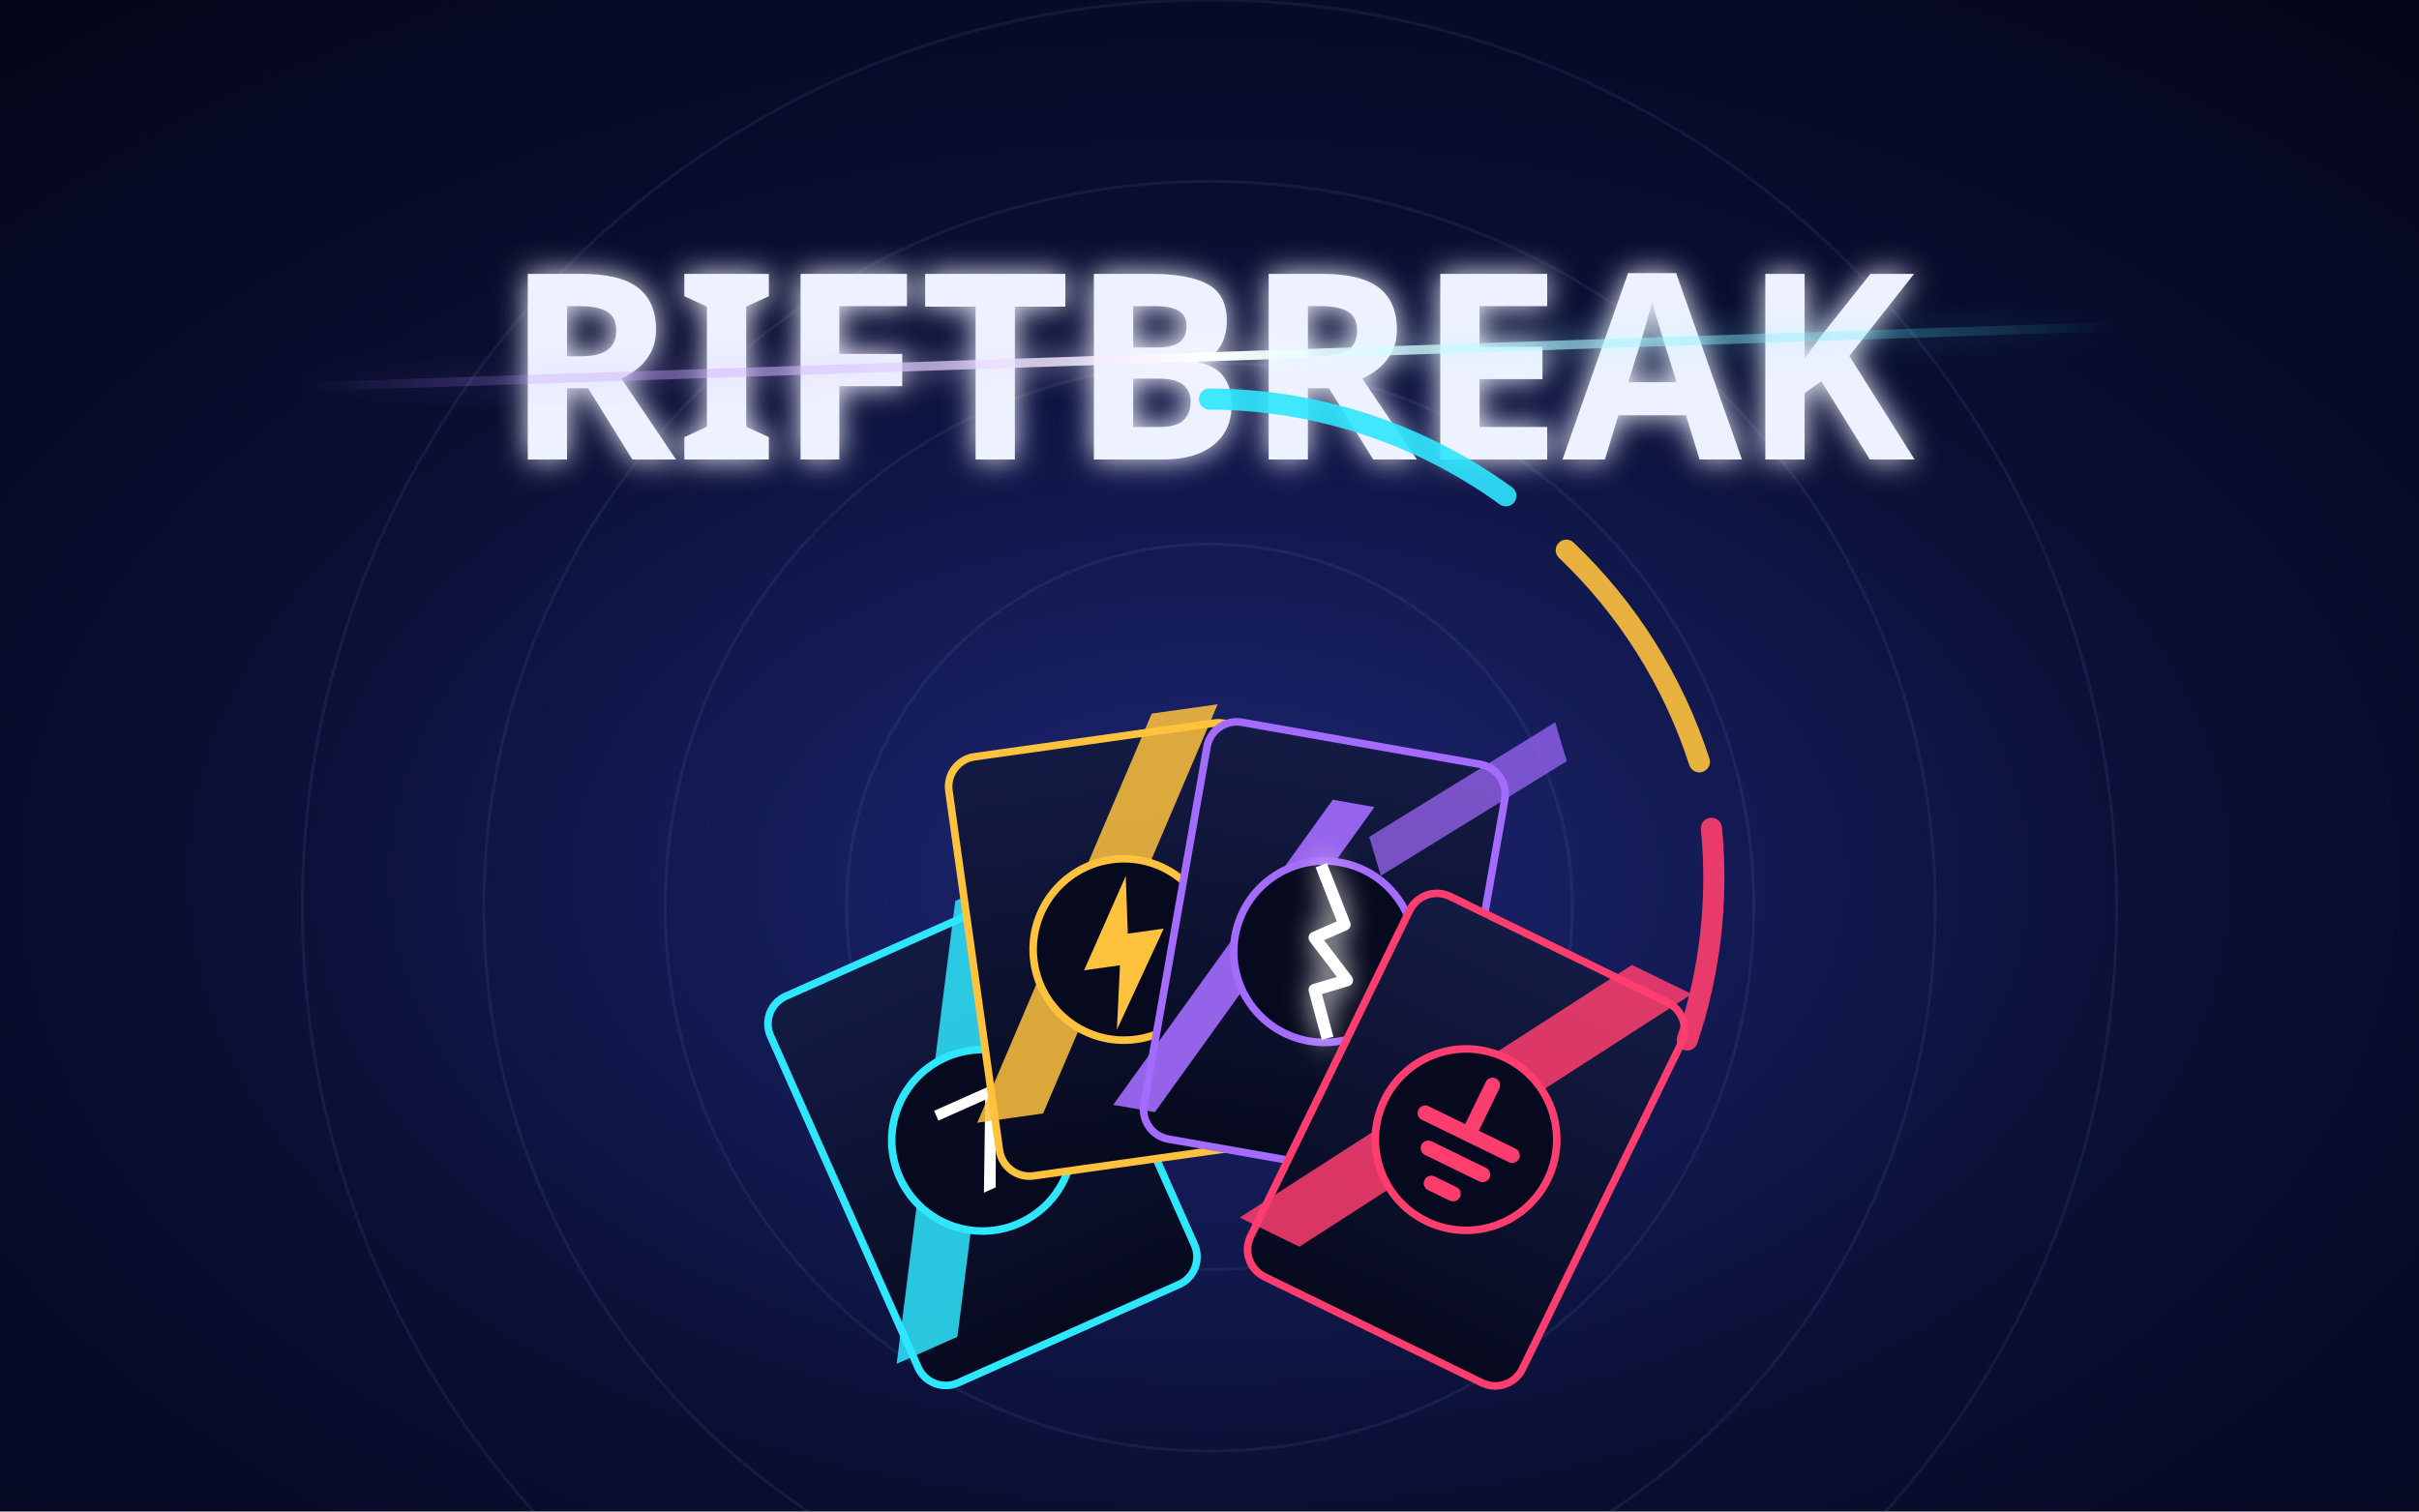
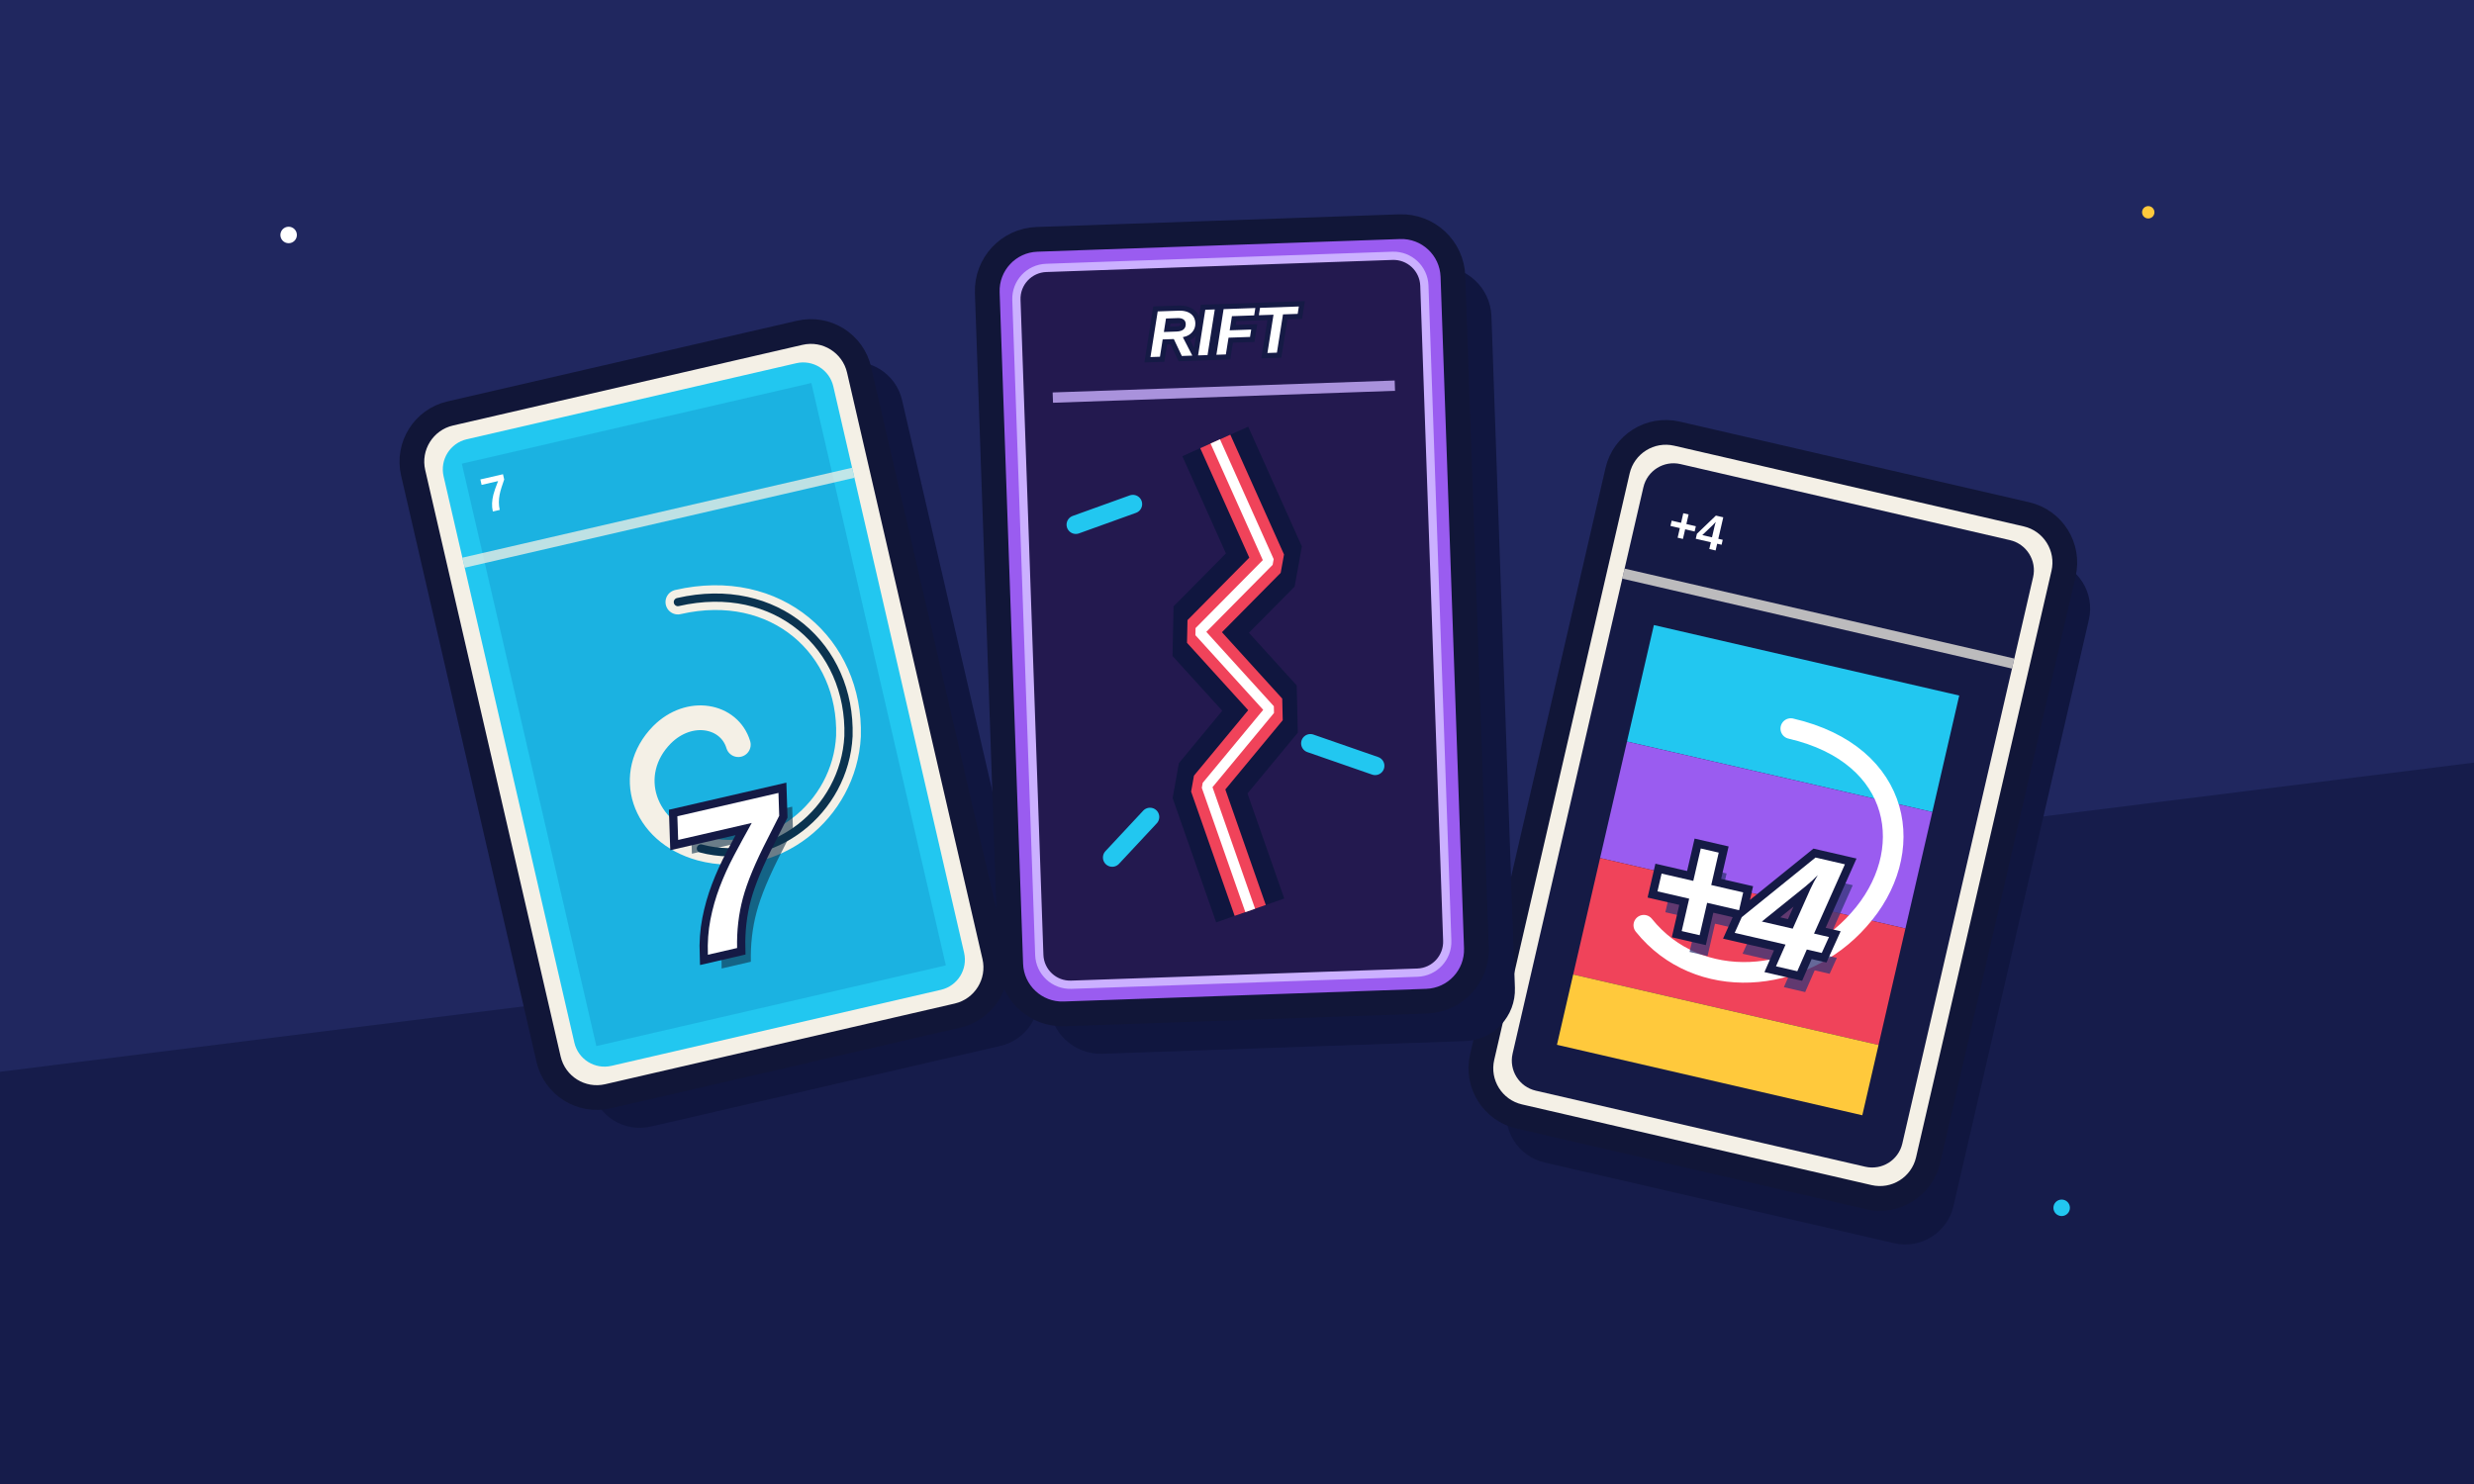
- <svg xmlns="http://www.w3.org/2000/svg" viewBox="0 0 800 500">
-   <defs>
-     <radialGradient id="bg" cx="50%" cy="58%" r="75%">
-       <stop offset="0" stop-color="#1d2675" />
-       <stop offset=".55" stop-color="#0a0f33" />
-       <stop offset="1" stop-color="#04061a" />
-     </radialGradient>
-     <linearGradient id="seam" x1="0" x2="1">
-       <stop offset="0" stop-color="#a46bff" stop-opacity="0" />
-       <stop offset=".5" stop-color="#ffffff" />
-       <stop offset="1" stop-color="#2fe6ff" stop-opacity="0" />
-     </linearGradient>
-     <filter id="g" x="-30%" y="-30%" width="160%" height="160%">
-       <feGaussianBlur stdDeviation="5" result="b" />
-       <feMerge>
-         <feMergeNode in="b" />
-         <feMergeNode in="SourceGraphic" />
-       </feMerge>
-     </filter>
-     <linearGradient id="face" x1="0" y1="0" x2="0" y2="1">
-       <stop offset="0" stop-color="#141b44" />
-       <stop offset="1" stop-color="#070a1e" />
-     </linearGradient>
-   </defs>
-   <rect width="800" height="500" fill="url(#bg)" />
-   <g fill="none" stroke="#a0afff" stroke-opacity=".08">
-     <circle cx="400" cy="300" r="120" />
-     <circle cx="400" cy="300" r="180" />
-     <circle cx="400" cy="300" r="240" />
-     <circle cx="400" cy="300" r="300" />
+ <svg xmlns="http://www.w3.org/2000/svg" viewBox="0 0 1200 720">
+   <rect width="1200" height="720" fill="#20275f" />
+   <path d="M0 520 1200 370v350H0Z" fill="#161c4b" />
+   <circle cx="140" cy="114" r="4" fill="#fff" />
+   <circle cx="1042" cy="103" r="3" fill="#ffc93c" />
+   <circle cx="1000" cy="586" r="4" fill="#22c7f0" />
+   <g transform="translate(195 206) rotate(-13)">
+     <rect x="17" y="19" width="222" height="340" rx="24" fill="#10163f" />
+     <rect width="222" height="340" rx="24" fill="#f4f0e6" stroke="#111638" stroke-width="12" />
+     <rect x="14" y="14" width="194" height="312" rx="15" fill="#22c7f0" />
+     <path d="M24 25h174v290H24Z" fill="#1197cc" opacity=".42" />
+     <path d="M14 72h194" stroke="#f4f0e6" stroke-width="5" opacity=".75" />
+     <path d="M111 114c49 0 77 40 66 82-10 35-50 54-82 37-26-14-28-44-6-58 16-10 34-2 35 13" fill="none" stroke="#f4f0e6" stroke-width="12" stroke-linecap="round" />
+     <path d="M111 114c49 0 77 40 66 82-10 35-50 54-82 37" fill="none" stroke="#0b334f" stroke-width="4" stroke-linecap="round" />
+     <text x="111" y="292" text-anchor="middle" font-family="Arial,sans-serif" font-size="100" font-weight="900" font-style="italic" fill="#0f304a" opacity=".6">7</text>
+     <text x="106" y="284" text-anchor="middle" font-family="Arial,sans-serif" font-size="100" font-weight="900" font-style="italic" fill="#fff" stroke="#151a45" stroke-width="8" paint-order="stroke">7</text>
+     <text x="30" y="51" font-family="Arial,sans-serif" font-size="24" font-weight="900" fill="#fff">7</text>
  </g>
-   <g transform="translate(400 300)">
-     <g transform="rotate(-24) translate(-150 -30)">
-       <rect width="100" height="140" rx="10" fill="url(#face)" stroke="#2fe6ff" stroke-width="2.5" />
-       <path d="M-6 126 74 -6 96 -6 16 126z" fill="#2fe6ff" opacity=".85" />
-       <circle cx="50" cy="70" r="30" fill="#070a1e" stroke="#2fe6ff" stroke-width="2.5" />
-       <text x="50" y="86" text-anchor="middle" font-family="Arial Black, sans-serif" font-size="44" fill="#fff">7</text>
-     </g>
-     <g transform="rotate(-8) translate(-80 -60)">
-       <rect width="100" height="140" rx="10" fill="url(#face)" stroke="#ffc23d" stroke-width="2.5" />
-       <path d="M-6 120 70 -6 92 -6 16 120z" fill="#ffc23d" opacity=".85" />
-       <circle cx="50" cy="70" r="30" fill="#070a1e" stroke="#ffc23d" stroke-width="2.5" />
-       <path d="M54 46 36 75 48 75 44 96 64 65 52 65z" fill="#ffc23d" />
-     </g>
-     <g transform="rotate(10) translate(-10 -62)">
-       <rect width="100" height="140" rx="10" fill="url(#face)" stroke="#a46bff" stroke-width="2.5" />
-       <path d="M-10 132 44 20 58 20 4 132z" fill="#a46bff" opacity=".9" />
-       <path d="M58 30 112 -18 118 -6 64 42z" fill="#a46bff" opacity=".7" />
-       <circle cx="50" cy="70" r="30" fill="#070a1e" stroke="#a46bff" stroke-width="2.5" />
-       <path d="M44 42 55 60 46 66 59 78 49 83 56 98" fill="none" stroke="#fff" stroke-width="4" stroke-linejoin="round" filter="url(#g)" />
-     </g>
-     <g transform="rotate(26) translate(60 -38)">
-       <rect width="100" height="140" rx="10" fill="url(#face)" stroke="#ff3d6e" stroke-width="2.5" />
-       <path d="M-6 126 74 -6 96 -6 16 126z" fill="#ff3d6e" opacity=".85" />
-       <circle cx="50" cy="70" r="30" fill="#070a1e" stroke="#ff3d6e" stroke-width="2.5" />
-       <path d="M50 50v18M34 68h32M40 78h20M46 88h8" stroke="#ff3d6e" stroke-width="5" stroke-linecap="round" />
-     </g>
+   <g transform="translate(790 205) rotate(13)">
+     <rect x="17" y="19" width="222" height="340" rx="24" fill="#10163f" />
+     <rect width="222" height="340" rx="24" fill="#f4f0e6" stroke="#111638" stroke-width="12" />
+     <rect x="14" y="14" width="194" height="312" rx="15" fill="#151a45" />
+     <path d="M14 72h194" stroke="#f4f0e6" stroke-width="5" opacity=".75" />
+     <path d="M34 93h152v58H34Z" fill="#22c7f0" />
+     <path d="M34 151h152v58H34Z" fill="#9a5cf0" />
+     <path d="M34 209h152v58H34Z" fill="#f0435a" />
+     <path d="M34 267h152v35H34Z" fill="#ffc93c" />
+     <path d="M110 127c56 0 74 45 53 83-20 37-68 52-101 26" fill="none" stroke="#fff" stroke-width="10" stroke-linecap="round" />
+     <text x="112" y="250" text-anchor="middle" font-family="Arial,sans-serif" font-size="81" font-weight="900" font-style="italic" fill="#323577" opacity=".75">+4</text>
+     <text x="106" y="241" text-anchor="middle" font-family="Arial,sans-serif" font-size="81" font-weight="900" font-style="italic" fill="#fff" stroke="#151a45" stroke-width="8" paint-order="stroke">+4</text>
+     <text x="30" y="51" font-family="Arial,sans-serif" font-size="24" font-weight="900" fill="#fff">+4</text>
  </g>
-   <g font-family="Arial Black, Impact, sans-serif" font-size="86" font-weight="900" text-anchor="middle">
-     <text x="400" y="152" fill="#eef1ff" filter="url(#g)">RIFTBREAK</text>
-   </g>
-   <path d="M100 128 L700 108" stroke="url(#seam)" stroke-width="3" filter="url(#g)" />
-   <g transform="translate(400 300)" fill="none" stroke-width="7" stroke-linecap="round" opacity=".9">
-     <path d="M0 -168a168 168 0 0 1 98 32" stroke="#2fe6ff" />
-     <path d="M118 -118a168 168 0 0 1 44 70" stroke="#ffc23d" />
-     <path d="M166 -26a168 168 0 0 1 -8 70" stroke="#ff3d6e" />
+   <g transform="translate(478 117) rotate(-2)">
+     <rect x="18" y="20" width="226" height="376" rx="25" fill="#10163f" />
+     <rect width="226" height="376" rx="25" fill="#9a5cf0" stroke="#111638" stroke-width="12" />
+     <rect x="14" y="14" width="198" height="348" rx="15" fill="#23194f" stroke="#cbb0ff" stroke-width="4" />
+     <path d="M30 77h166" stroke="#cbb0ff" stroke-width="5" opacity=".8" />
+     <path d="M108 101 132 160 97 193 130 232 98 268 117 329" fill="none" stroke="#10163f" stroke-width="35" stroke-linejoin="bevel" />
+     <path d="M108 101 132 160 97 193 130 232 98 268 117 329" fill="none" stroke="#f0435a" stroke-width="16" stroke-linejoin="bevel" />
+     <path d="M108 101 132 160 97 193 130 232 98 268 117 329" fill="none" stroke="#fff" stroke-width="5" stroke-linejoin="bevel" />
+     <path d="M39 139 67 130m82 119 31 12m-110 21-19 19" stroke="#22c7f0" stroke-width="9" stroke-linecap="round" />
+     <text x="113" y="59" text-anchor="middle" font-family="Arial,sans-serif" font-size="32" font-weight="900" font-style="italic" fill="#fff" stroke="#151a45" stroke-width="5" paint-order="stroke">RIFT</text>
  </g>
</svg>
